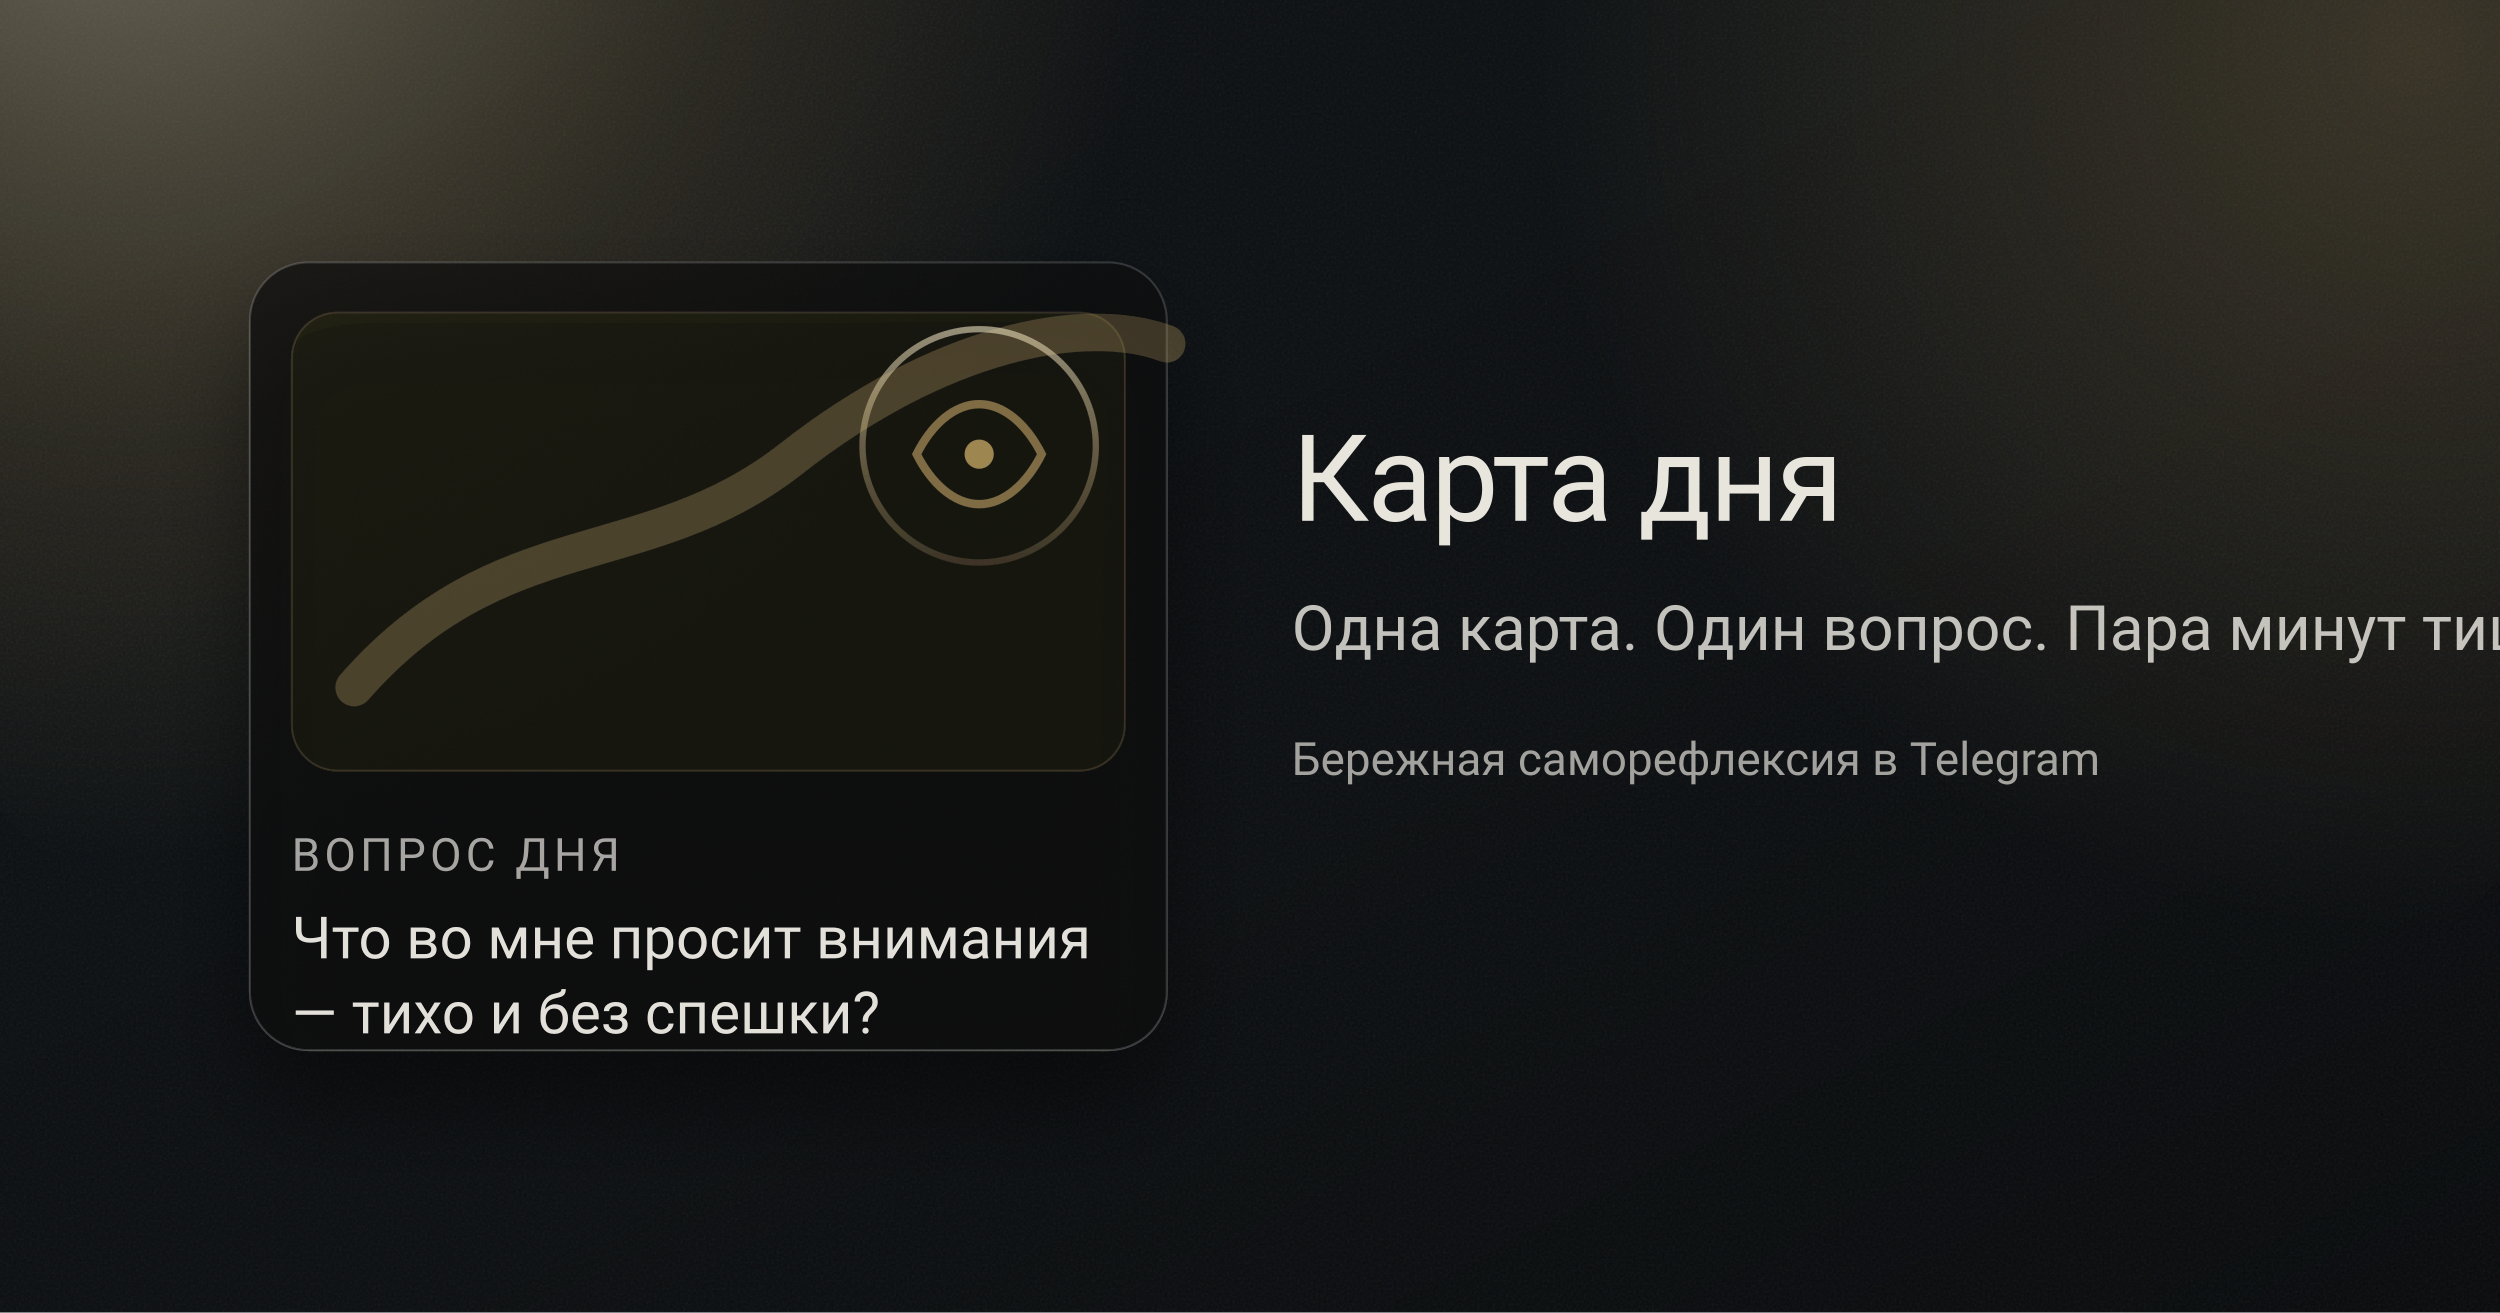
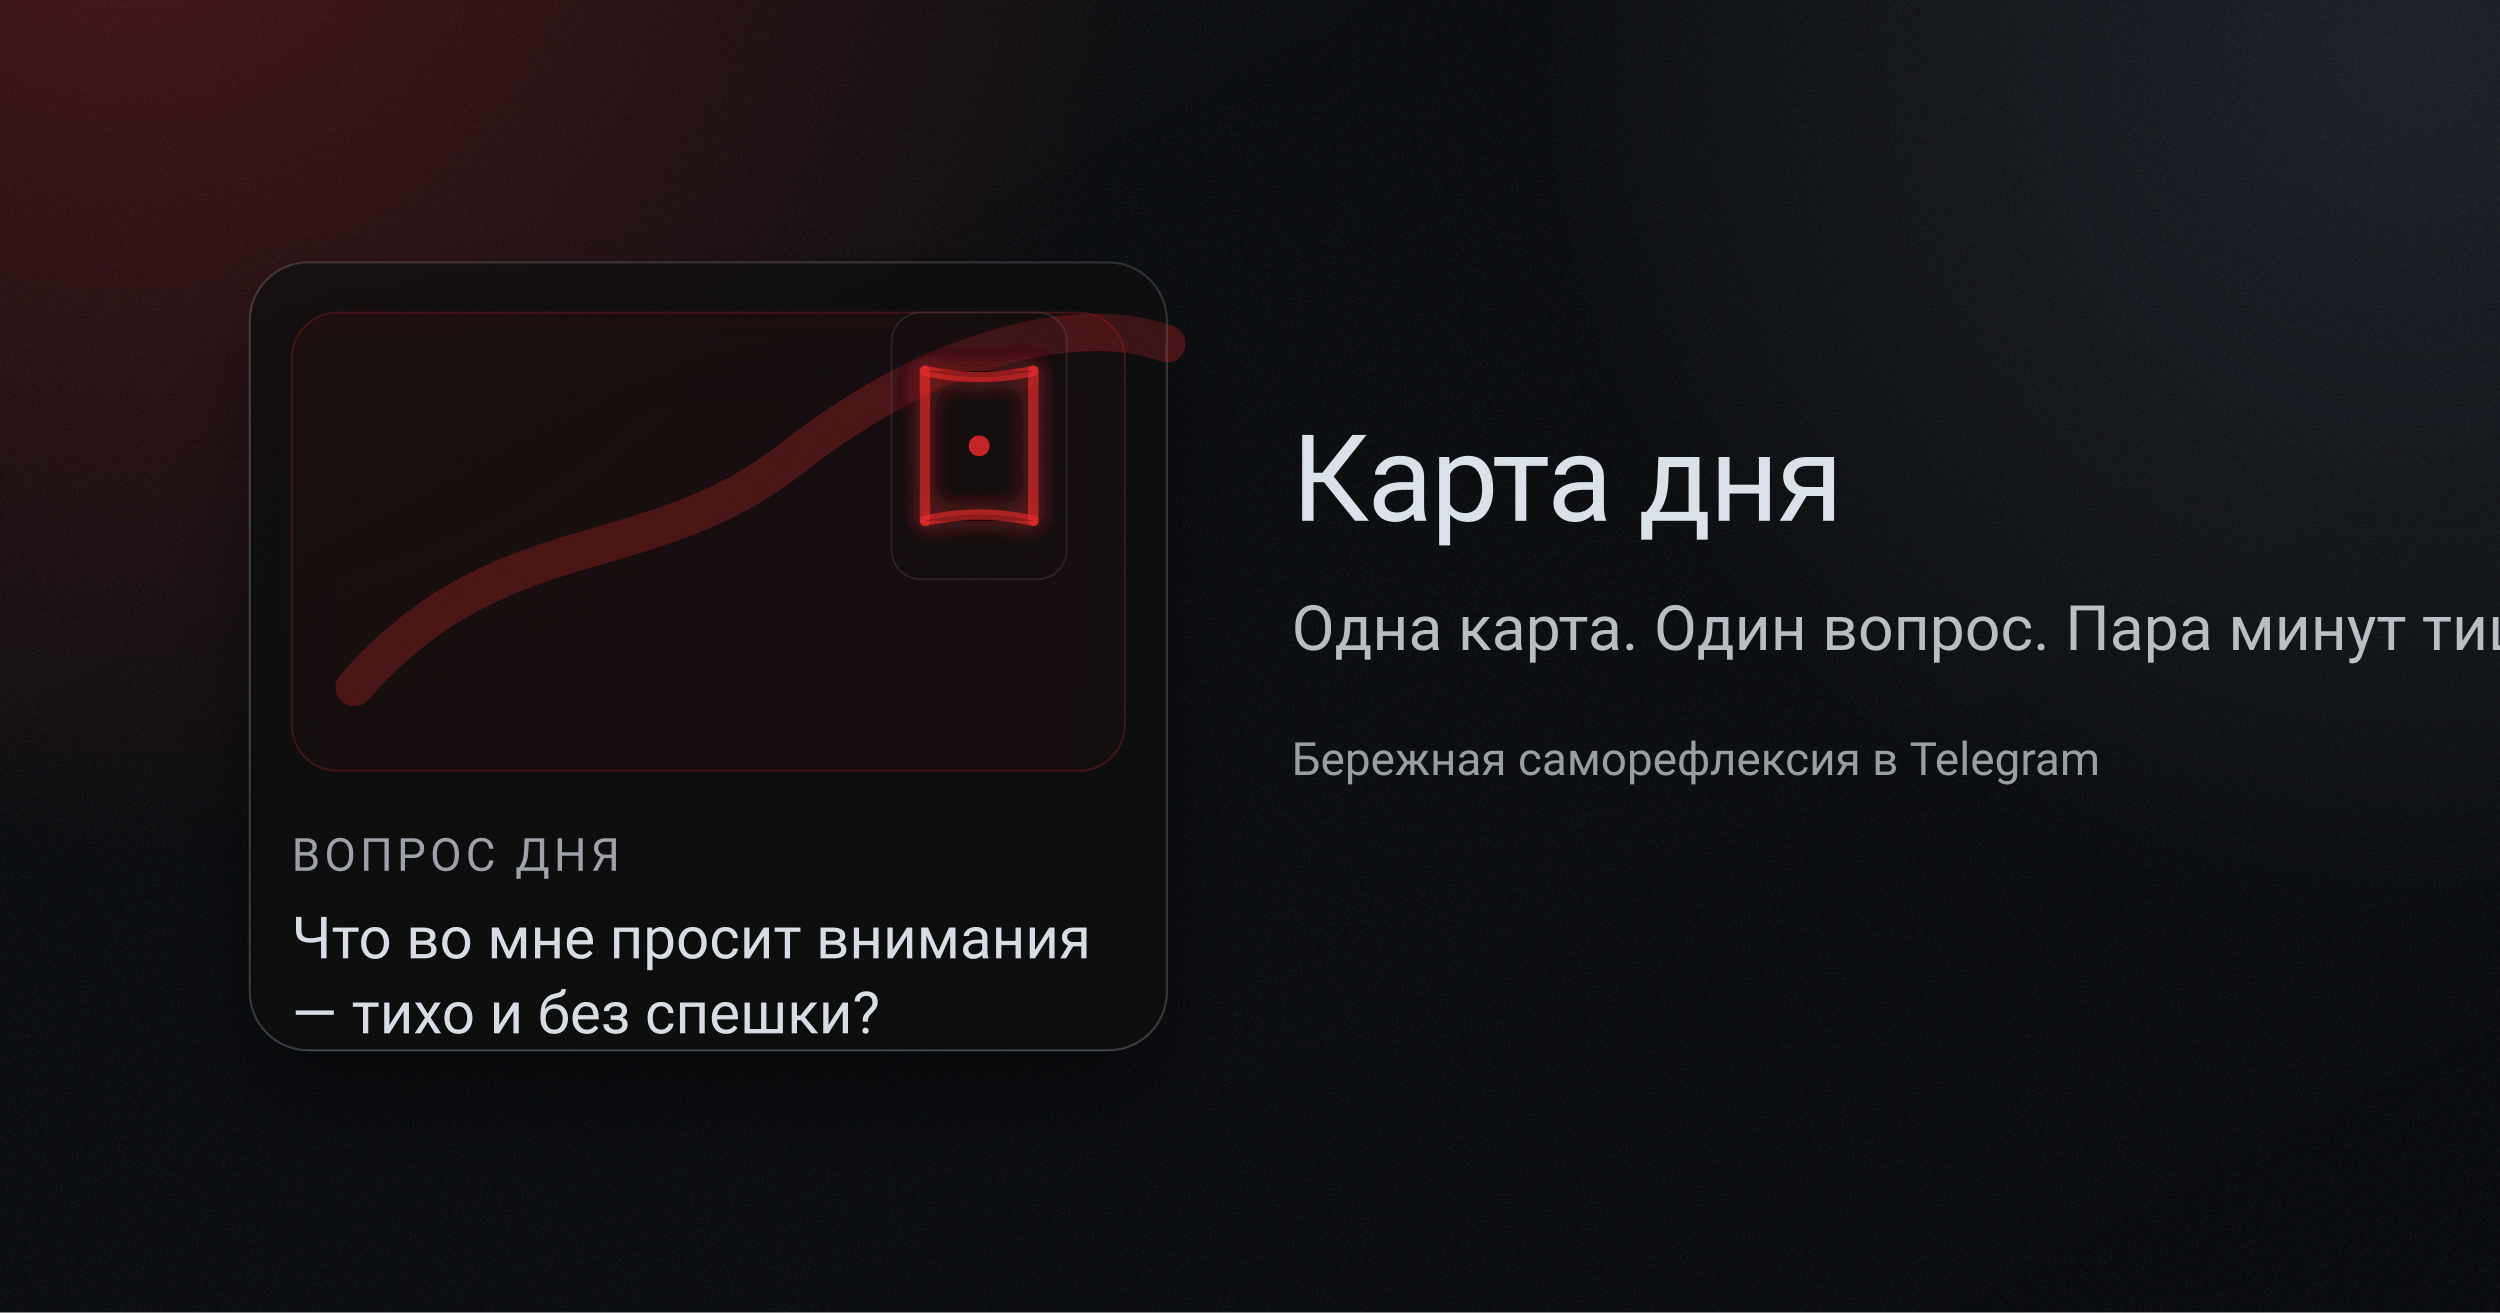
<svg xmlns="http://www.w3.org/2000/svg" width="1200" height="630" viewBox="0 0 1200 630" role="img" aria-label="Карта дня — OG">
  <defs>
    <linearGradient id="bg" x1="0" y1="0" x2="1" y2="1">
-       <stop offset="0%" stop-color="#0b0f12" />
-       <stop offset="55%" stop-color="#0a0d10" />
-       <stop offset="100%" stop-color="#07090b" />
+       <stop offset="0%" stop-color="#07090c" />
+       <stop offset="55%" stop-color="#06080b" />
+       <stop offset="100%" stop-color="#040609" />
    </linearGradient>
-     <radialGradient id="gold" cx="22%" cy="18%" r="70%">
-       <stop offset="0%" stop-color="rgba(255, 242, 204, 0.40)" />
-       <stop offset="60%" stop-color="rgba(214, 179, 106, 0.14)" />
-       <stop offset="100%" stop-color="rgba(214, 179, 106, 0)" />
+     <radialGradient id="red" cx="22%" cy="18%" r="70%">
+       <stop offset="0%" stop-color="rgba(255, 45, 45, 0.26)" />
+       <stop offset="60%" stop-color="rgba(255, 45, 45, 0.10)" />
+       <stop offset="100%" stop-color="rgba(255, 45, 45, 0)" />
    </radialGradient>
-     <radialGradient id="gold2" cx="78%" cy="24%" r="66%">
-       <stop offset="0%" stop-color="rgba(214, 179, 106, 0.22)" />
-       <stop offset="65%" stop-color="rgba(214, 179, 106, 0.08)" />
-       <stop offset="100%" stop-color="rgba(214, 179, 106, 0)" />
+     <radialGradient id="mist" cx="78%" cy="24%" r="66%">
+       <stop offset="0%" stop-color="rgba(140, 160, 190, 0.14)" />
+       <stop offset="65%" stop-color="rgba(140, 160, 190, 0.06)" />
+       <stop offset="100%" stop-color="rgba(140, 160, 190, 0)" />
    </radialGradient>
    <filter id="shadow" x="-20%" y="-20%" width="140%" height="140%">
      <feDropShadow dx="0" dy="26" stdDeviation="22" flood-color="rgba(0,0,0,0.55)" />
    </filter>
    <filter id="paper" x="-20%" y="-20%" width="140%" height="140%">
      <feTurbulence type="fractalNoise" baseFrequency="0.8" numOctaves="2" stitchTiles="stitch" />
      <feColorMatrix type="matrix" values="         1 0 0 0 0         0 1 0 0 0         0 0 1 0 0         0 0 0 0.08 0" />
    </filter>
-     <linearGradient id="stroke" x1="0" y1="0" x2="0" y2="1">
-       <stop offset="0%" stop-color="rgba(255, 242, 204, 0.55)" />
-       <stop offset="100%" stop-color="rgba(214, 179, 106, 0.18)" />
-     </linearGradient>
+     <filter id="glow" x="-50%" y="-50%" width="200%" height="200%">
+       <feGaussianBlur stdDeviation="6" result="b" />
+       <feMerge>
+         <feMergeNode in="b" />
+         <feMergeNode in="SourceGraphic" />
+       </feMerge>
+     </filter>
  </defs>
  <rect width="1200" height="630" fill="url(#bg)" />
-   <circle cx="260" cy="140" r="360" fill="url(#gold)" />
-   <circle cx="980" cy="190" r="320" fill="url(#gold2)" />
+   <circle cx="260" cy="140" r="360" fill="url(#red)" />
+   <circle cx="980" cy="190" r="320" fill="url(#mist)" />
  <rect width="1200" height="630" filter="url(#paper)" opacity="0.9" />
  <g filter="url(#shadow)">
-     <rect x="120" y="126" width="440" height="378" rx="28" fill="rgba(10,13,16,0.72)" stroke="rgba(245,242,234,0.16)" />
-     <rect x="140" y="150" width="400" height="220" rx="22" fill="rgba(214,179,106,0.08)" stroke="rgba(214,179,106,0.16)" />
-     <path d="M170 330C240 250 310 275 380 220C450 165 520 150 560 165" fill="none" stroke="rgba(214,179,106,0.32)" stroke-width="18" stroke-linecap="round" opacity="0.75" />
-     <text x="140" y="418" font-family="ui-sans-serif, system-ui, -apple-system, Segoe UI, Roboto, Arial" font-size="22" fill="rgba(245,242,234,0.65)" letter-spacing="2">ВОПРОС ДНЯ</text>
-     <text x="140" y="460" font-family="ui-sans-serif, system-ui, -apple-system, Segoe UI, Roboto, Arial" font-size="28" fill="rgba(245,242,234,0.92)">
+     <rect x="120" y="126" width="440" height="378" rx="28" fill="rgba(8,10,14,0.72)" stroke="rgba(232,238,246,0.16)" />
+     <rect x="140" y="150" width="400" height="220" rx="22" fill="rgba(255,45,45,0.06)" stroke="rgba(255,45,45,0.18)" />
+     <path d="M170 330C240 250 310 275 380 220C450 165 520 150 560 165" fill="none" stroke="rgba(255,45,45,0.28)" stroke-width="18" stroke-linecap="round" opacity="0.75" />
+     <text x="140" y="418" font-family="ui-sans-serif, system-ui, -apple-system, Segoe UI, Roboto, Arial" font-size="22" fill="rgba(232,238,246,0.65)" letter-spacing="2">ВОПРОС ДНЯ</text>
+     <text x="140" y="460" font-family="ui-sans-serif, system-ui, -apple-system, Segoe UI, Roboto, Arial" font-size="28" fill="rgba(232,238,246,0.92)">
      <tspan x="140" dy="0">Что во мне просит внимания</tspan>
      <tspan x="140" dy="36">— тихо и без спешки?</tspan>
    </text>
    <g transform="translate(470 214)" opacity="0.95">
-       <circle cx="0" cy="0" r="56" fill="none" stroke="url(#stroke)" stroke-width="3" />
-       <path d="M-30 4c7-14 18-24 30-24s23 10 30 24c-7 14-18 24-30 24s-23-10-30-24Z" fill="none" stroke="rgba(214,179,106,0.55)" stroke-width="4" />
-       <circle cx="0" cy="4" r="7" fill="rgba(214,179,106,0.72)" />
+       <rect x="-42" y="-64" width="84" height="128" rx="14" fill="rgba(8,10,14,0.22)" stroke="rgba(232,238,246,0.10)" />
+       <g filter="url(#glow)">
+         <path d="M-26 -36v72" stroke="rgba(255,45,45,0.58)" stroke-width="5" stroke-linecap="round" />
+         <path d="M26 -36v72" stroke="rgba(255,45,45,0.58)" stroke-width="5" stroke-linecap="round" />
+         <path d="M-26 -36c18 4 34 4 52 0" stroke="rgba(255,45,45,0.58)" stroke-width="5" stroke-linecap="round" />
+         <path d="M-26 36c18 -4 34 -4 52 0" stroke="rgba(255,45,45,0.58)" stroke-width="5" stroke-linecap="round" />
+       </g>
+       <circle cx="0" cy="0" r="5" fill="rgba(255,45,45,0.78)" />
    </g>
  </g>
  <g>
-     <text x="620" y="250" font-family="ui-sans-serif, system-ui, -apple-system, Segoe UI, Roboto, Arial" font-size="58" fill="rgba(245,242,234,0.94)" letter-spacing="-1">
+     <text x="620" y="250" font-family="ui-sans-serif, system-ui, -apple-system, Segoe UI, Roboto, Arial" font-size="58" fill="rgba(232,238,246,0.94)" letter-spacing="-1">
      Карта дня
    </text>
-     <text x="620" y="312" font-family="ui-sans-serif, system-ui, -apple-system, Segoe UI, Roboto, Arial" font-size="30" fill="rgba(245,242,234,0.78)">
+     <text x="620" y="312" font-family="ui-sans-serif, system-ui, -apple-system, Segoe UI, Roboto, Arial" font-size="30" fill="rgba(232,238,246,0.78)">
      Одна карта. Один вопрос. Пара минут тишины.
    </text>
-     <text x="620" y="372" font-family="ui-sans-serif, system-ui, -apple-system, Segoe UI, Roboto, Arial" font-size="22" fill="rgba(245,242,234,0.64)">
+     <text x="620" y="372" font-family="ui-sans-serif, system-ui, -apple-system, Segoe UI, Roboto, Arial" font-size="22" fill="rgba(232,238,246,0.64)">
      Бережная саморефлексия в Telegram
    </text>
  </g>
</svg>
